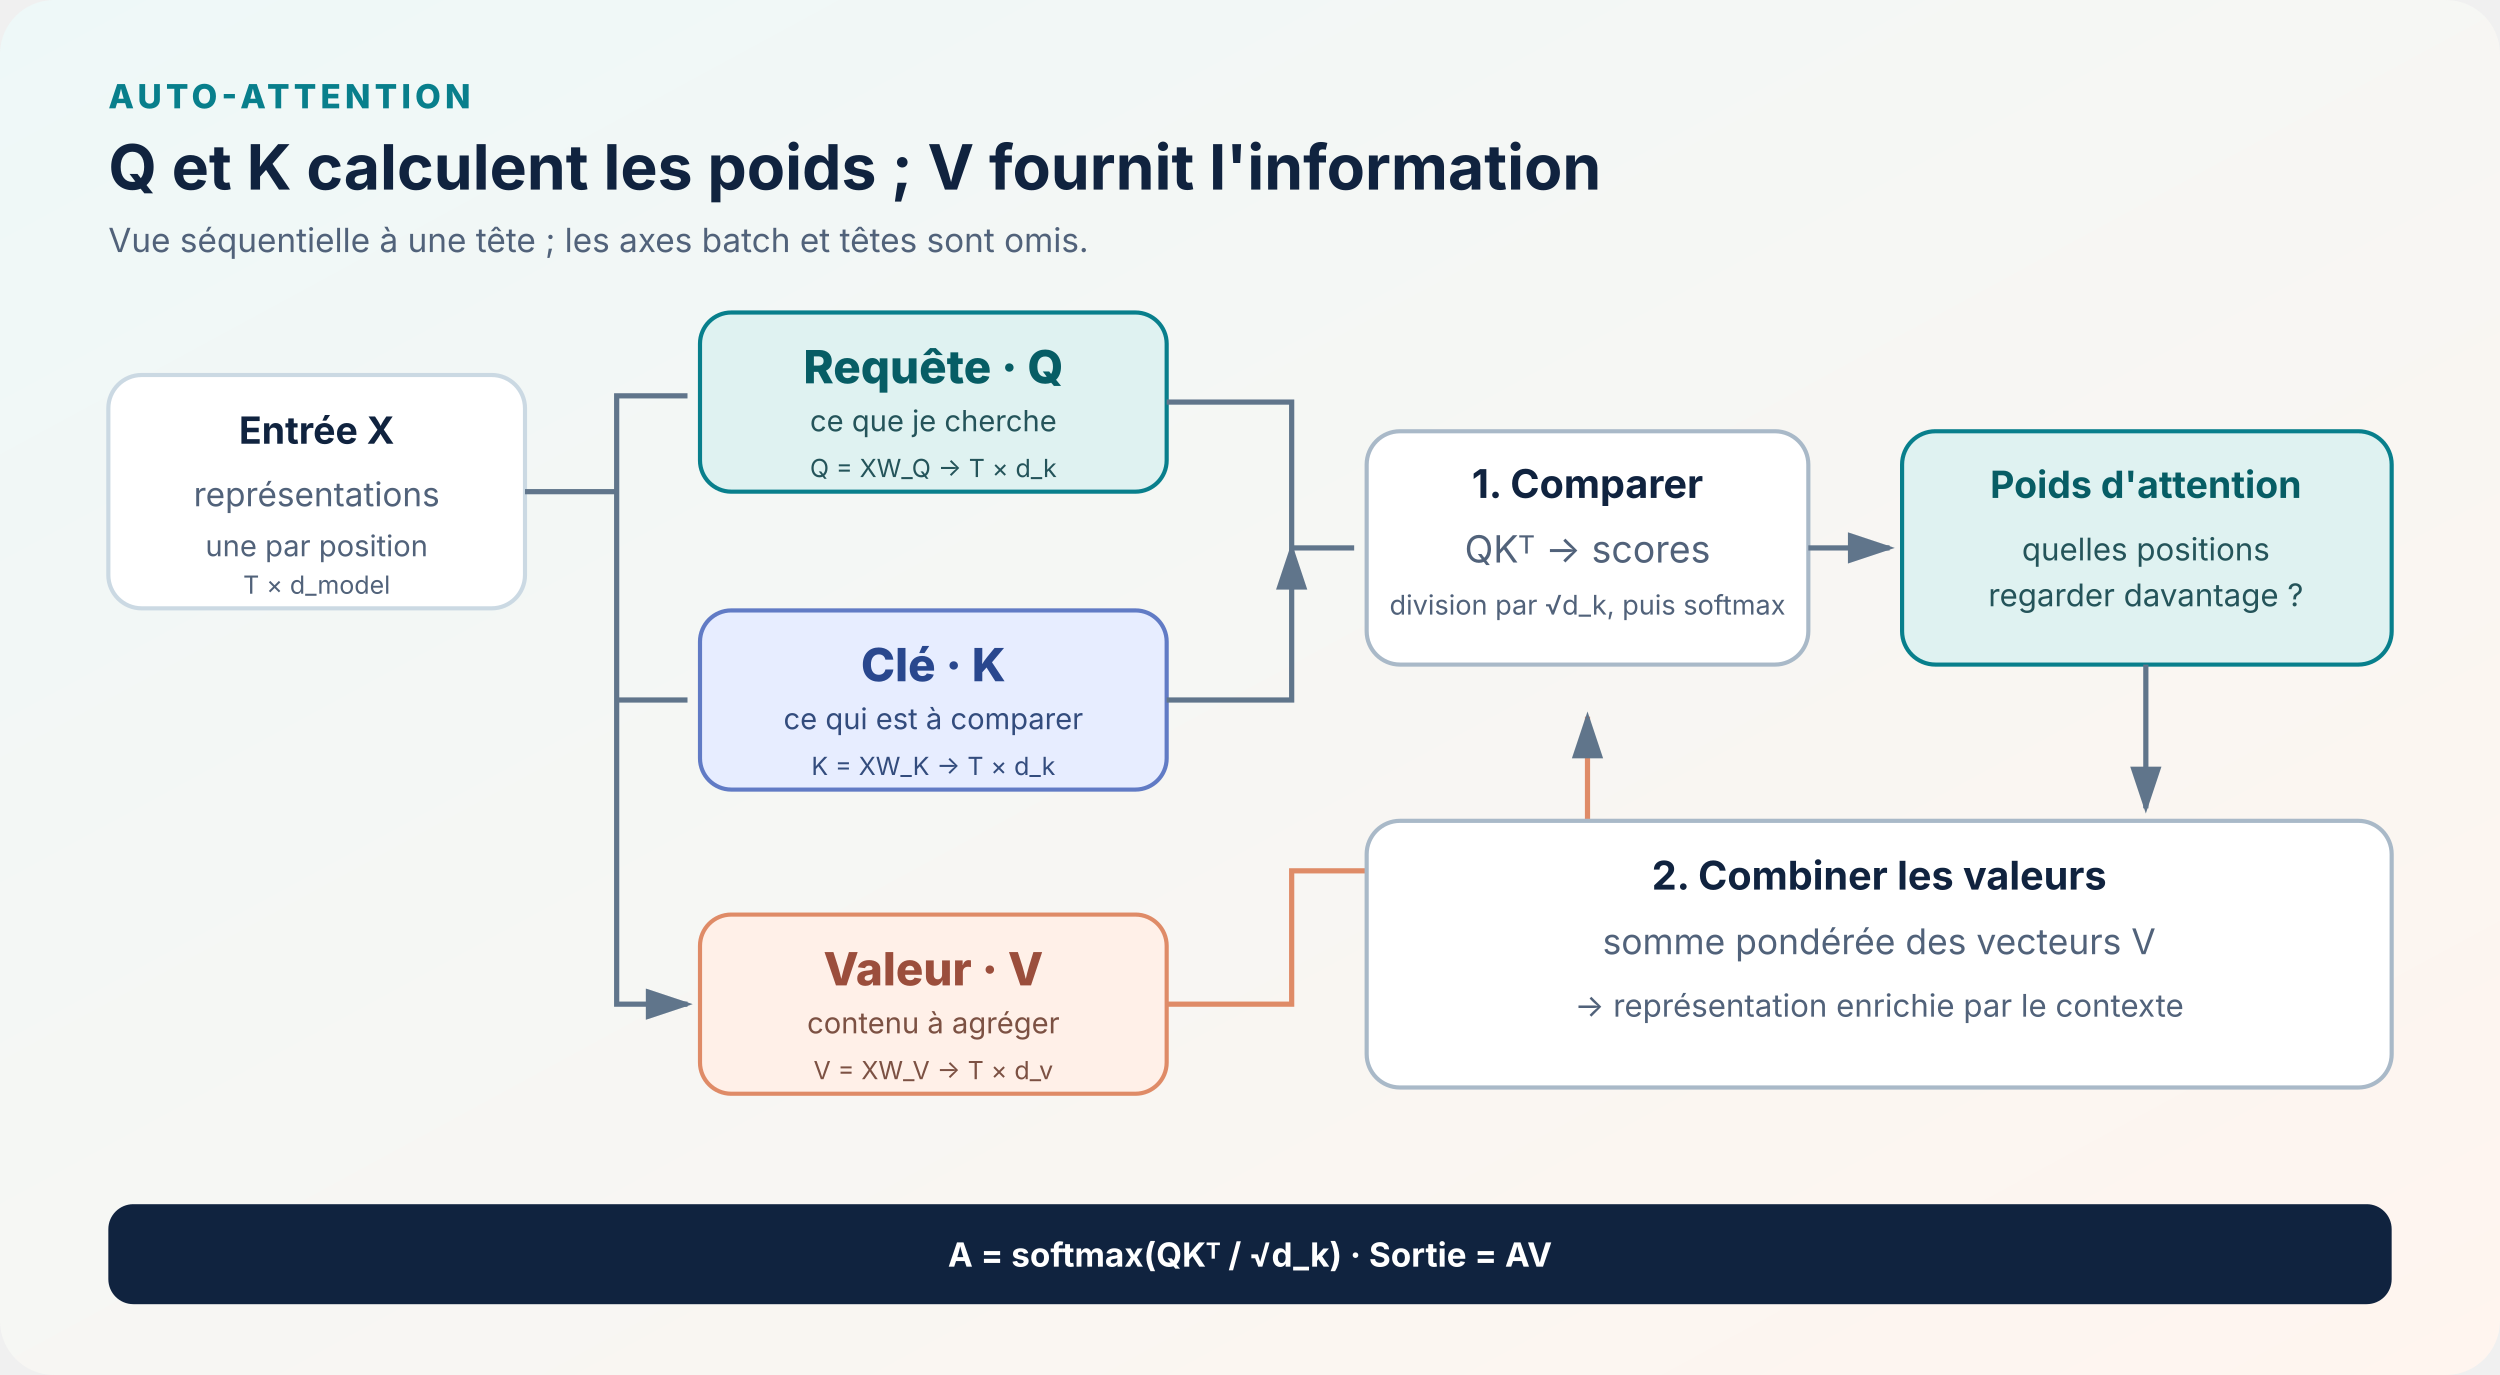
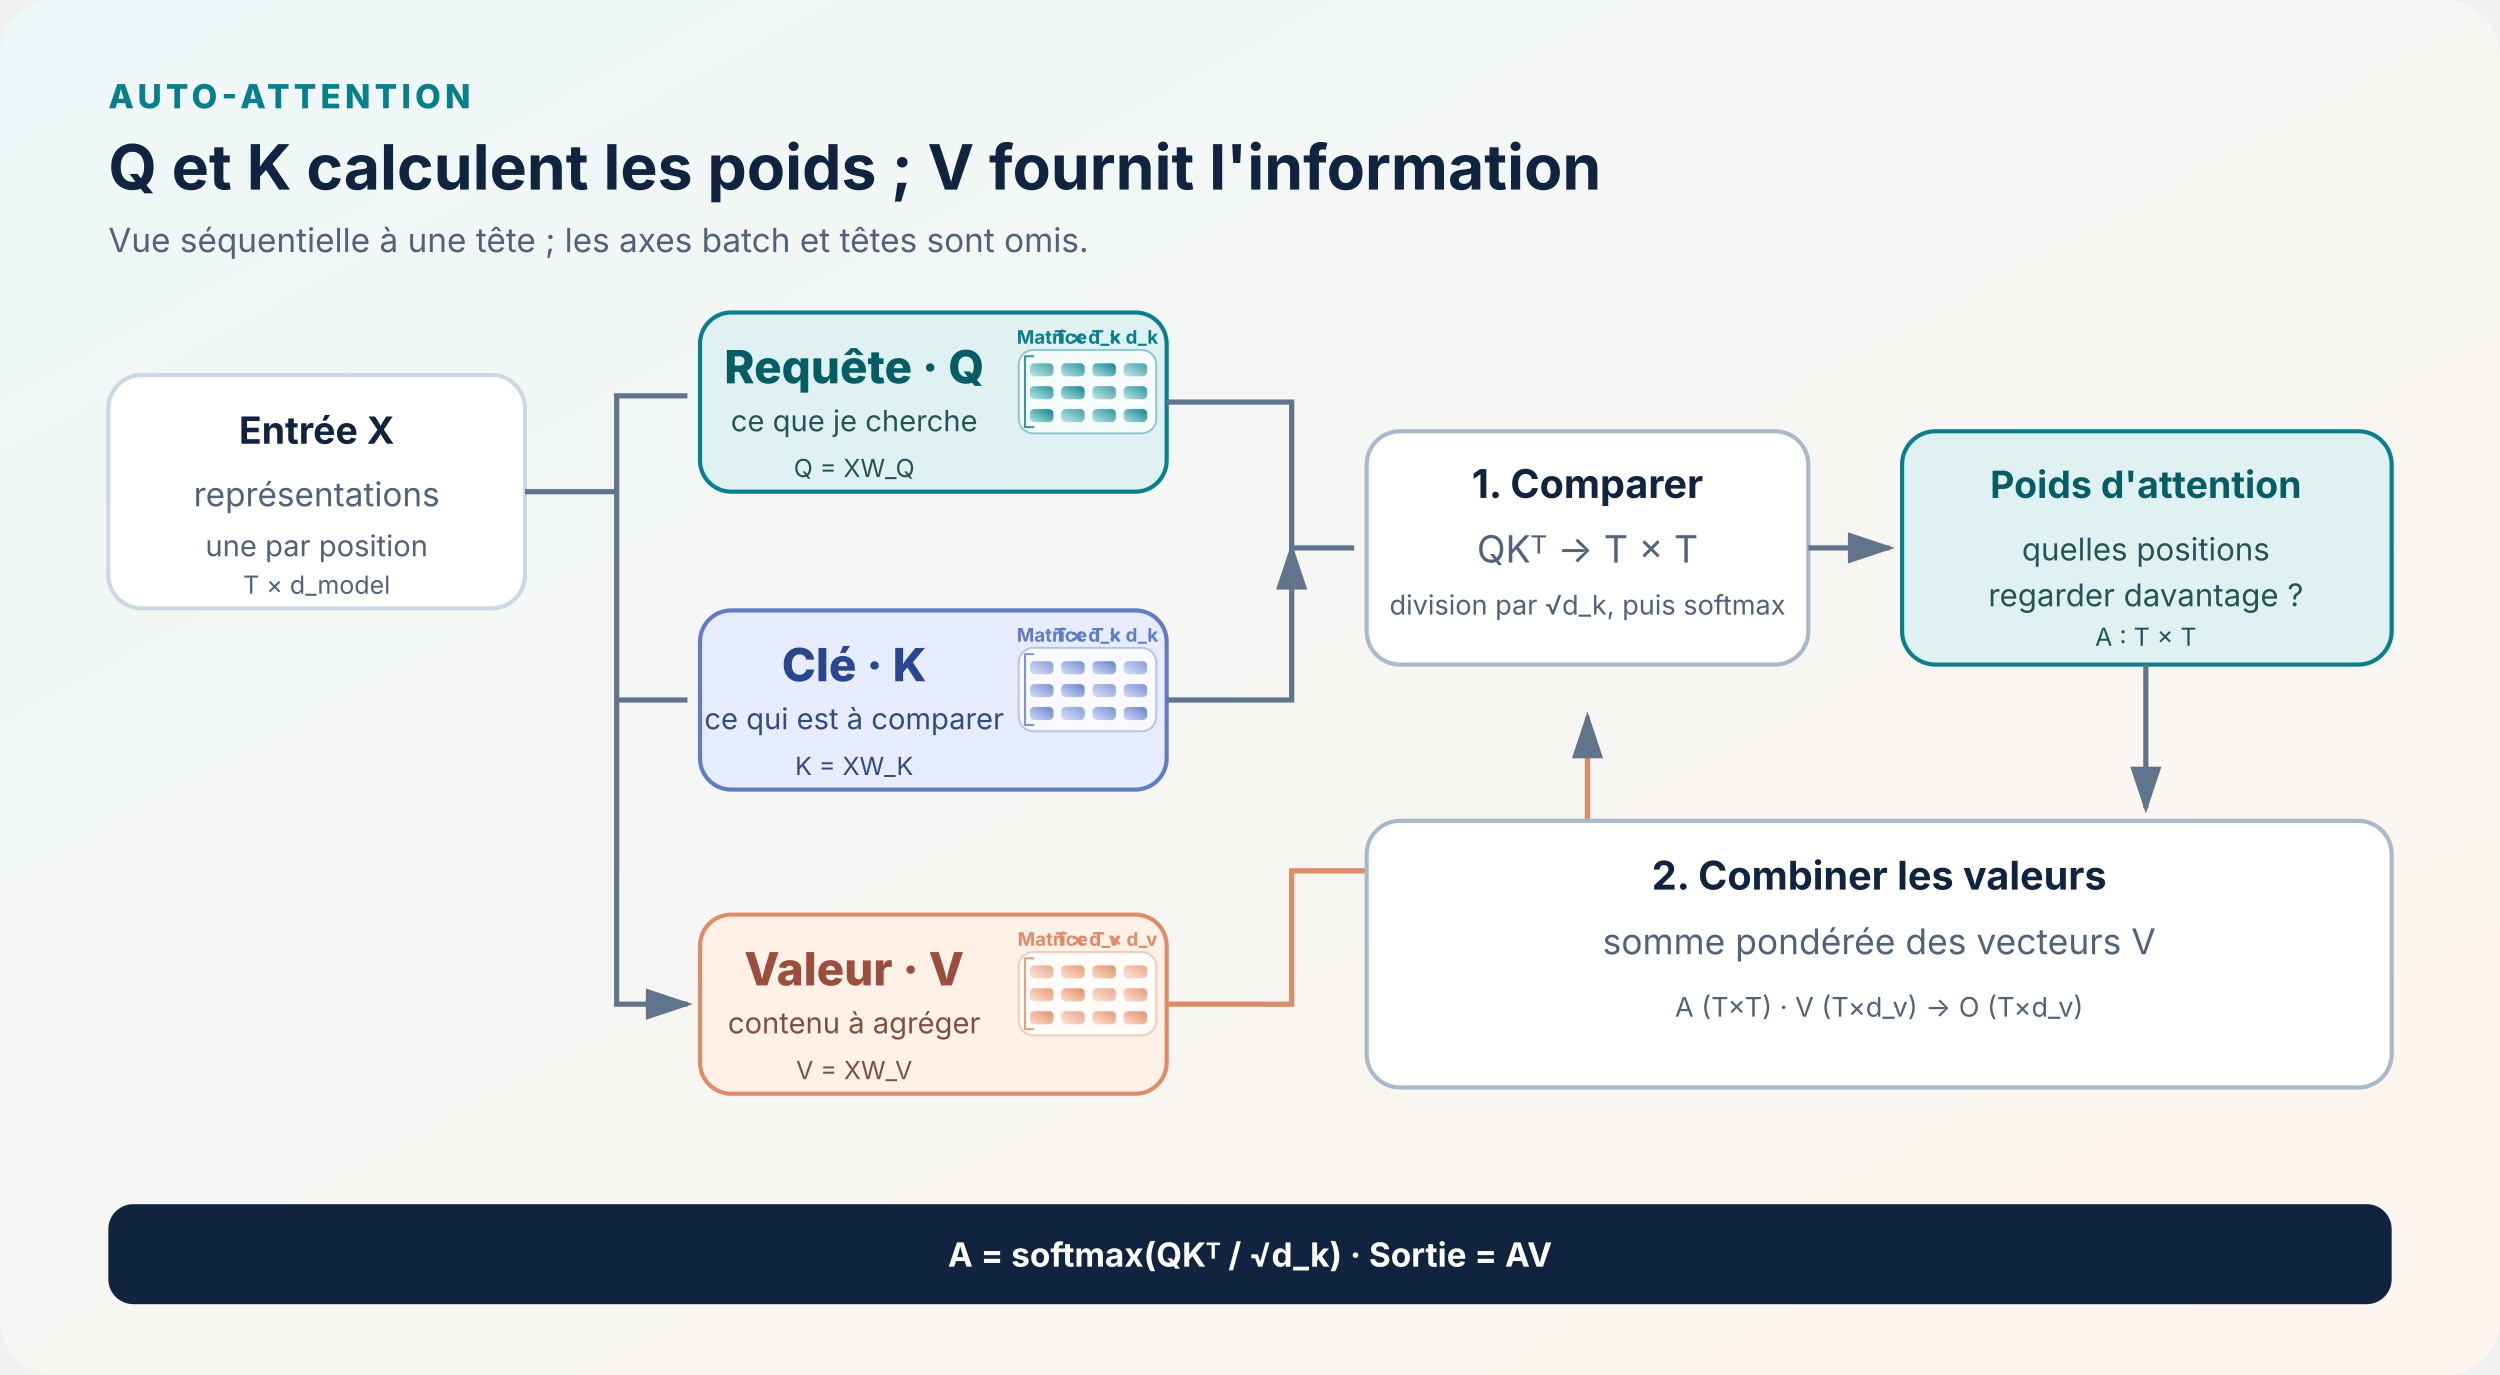
<svg xmlns="http://www.w3.org/2000/svg" width="1200" height="660" viewBox="0 0 1200 660" role="img" aria-labelledby="title desc">
  <defs>
+     <linearGradient id="qMatrix" x1="0" y1="1" x2="1" y2="0">
+       <stop stop-color="#b7e7e2" />
+       <stop offset="1" stop-color="#087f8c" />
+     </linearGradient>
+     <linearGradient id="kMatrix" x1="0" y1="1" x2="1" y2="0">
+       <stop stop-color="#d5defe" />
+       <stop offset="1" stop-color="#617bc5" />
+     </linearGradient>
+     <linearGradient id="vMatrix" x1="0" y1="1" x2="1" y2="0">
+       <stop stop-color="#ffe0ce" />
+       <stop offset="1" stop-color="#df8b67" />
+     </linearGradient>
    <linearGradient id="bg" x1="0" y1="0" x2="1" y2="1">
      <stop stop-color="#eef8f8" />
      <stop offset="1" stop-color="#fff5ef" />
    </linearGradient>
    <marker id="arrow" markerWidth="10" markerHeight="10" refX="8" refY="3" orient="auto">
      <path d="M0,0 L0,6 L9,3 z" fill="#60758b" />
    </marker>
  </defs>
  <rect width="1200" height="660" rx="26" fill="url(#bg)" />
  <text x="52" y="52" font-family="Inter,Arial,sans-serif" font-size="16" font-weight="800" letter-spacing="2" fill="#087f8c">AUTO-ATTENTION</text>
  <text x="52" y="91" font-family="Inter,Arial,sans-serif" font-size="30" font-weight="750" fill="#10233f">Q et K calculent les poids ; V fournit l'information</text>
  <text x="52" y="121" font-family="Inter,Arial,sans-serif" font-size="16" fill="#51627a">Vue séquentielle à une tête ; les axes batch et têtes sont omis.</text>
  <rect x="52" y="180" width="200" height="112" rx="16" fill="#fff" stroke="#cbd9e3" stroke-width="2" />
  <text x="152" y="213" text-anchor="middle" font-family="Inter,Arial,sans-serif" font-size="18" font-weight="750" fill="#10233f">Entrée X</text>
  <text x="152" y="243" text-anchor="middle" font-family="Inter,Arial,sans-serif" font-size="16" fill="#51627a">représentations</text>
  <text x="152" y="267" text-anchor="middle" font-family="Inter,Arial,sans-serif" font-size="14" fill="#51627a">une par position</text>
  <text x="152" y="285" text-anchor="middle" font-family="Inter,Arial,sans-serif" font-size="12" fill="#51627a">T × d_model</text>
  <path d="M252 236 H296 V190 H330 M296 236 V336 H330 M296 236 V482 H330" fill="none" stroke="#60758b" stroke-width="2.5" marker-end="url(#arrow)" />
  <rect x="336" y="150" width="224" height="86" rx="15" fill="#dff2f1" stroke="#087f8c" stroke-width="2" />
-   <text x="448" y="184" text-anchor="middle" font-family="Inter,Arial,sans-serif" font-size="22" font-weight="800" fill="#075d65">Requête · Q</text>
-   <text x="448" y="207" text-anchor="middle" font-family="Inter,Arial,sans-serif" font-size="14" fill="#24545a">ce que je cherche</text>
-   <text x="448" y="229" text-anchor="middle" font-family="Inter,Arial,sans-serif" font-size="12" fill="#24545a">Q = XW_Q → T × d_k</text>
+   <text x="410" y="184" text-anchor="middle" font-family="Inter,Arial,sans-serif" font-size="22" font-weight="800" fill="#075d65">Requête · Q</text>
+   <text x="410" y="207" text-anchor="middle" font-family="Inter,Arial,sans-serif" font-size="14" fill="#24545a">ce que je cherche</text>
+   <text x="410" y="229" text-anchor="middle" font-family="Inter,Arial,sans-serif" font-size="12" fill="#24545a">Q = XW_Q</text>
+   <text x="522" y="165" text-anchor="middle" font-family="Inter,Arial,sans-serif" font-size="9" font-weight="750" fill="#087f8c">Matrice T × d_k</text>
+   <g>
+     <rect x="489" y="168" width="66" height="40" rx="7" fill="#ffffff" fill-opacity=".72" stroke="#087f8c" stroke-opacity=".38" stroke-width="1" />
+     <rect x="494" y="174" width="12" height="7" rx="2.5" fill="url(#qMatrix)" fill-opacity="0.76" stroke="#ffffff" stroke-opacity=".82" stroke-width=".8" />
+     <rect x="509" y="174" width="12" height="7" rx="2.5" fill="url(#qMatrix)" fill-opacity="0.88" stroke="#ffffff" stroke-opacity=".82" stroke-width=".8" />
+     <rect x="524" y="174" width="12" height="7" rx="2.5" fill="url(#qMatrix)" fill-opacity="1" stroke="#ffffff" stroke-opacity=".82" stroke-width=".8" />
+     <rect x="539" y="174" width="12" height="7" rx="2.5" fill="url(#qMatrix)" fill-opacity="0.76" stroke="#ffffff" stroke-opacity=".82" stroke-width=".8" />
+     <rect x="494" y="185" width="12" height="7" rx="2.5" fill="url(#qMatrix)" fill-opacity="0.88" stroke="#ffffff" stroke-opacity=".82" stroke-width=".8" />
+     <rect x="509" y="185" width="12" height="7" rx="2.5" fill="url(#qMatrix)" fill-opacity="1" stroke="#ffffff" stroke-opacity=".82" stroke-width=".8" />
+     <rect x="524" y="185" width="12" height="7" rx="2.5" fill="url(#qMatrix)" fill-opacity="0.76" stroke="#ffffff" stroke-opacity=".82" stroke-width=".8" />
+     <rect x="539" y="185" width="12" height="7" rx="2.5" fill="url(#qMatrix)" fill-opacity="0.88" stroke="#ffffff" stroke-opacity=".82" stroke-width=".8" />
+     <rect x="494" y="196" width="12" height="7" rx="2.5" fill="url(#qMatrix)" fill-opacity="1" stroke="#ffffff" stroke-opacity=".82" stroke-width=".8" />
+     <rect x="509" y="196" width="12" height="7" rx="2.5" fill="url(#qMatrix)" fill-opacity="0.76" stroke="#ffffff" stroke-opacity=".82" stroke-width=".8" />
+     <rect x="524" y="196" width="12" height="7" rx="2.5" fill="url(#qMatrix)" fill-opacity="0.88" stroke="#ffffff" stroke-opacity=".82" stroke-width=".8" />
+     <rect x="539" y="196" width="12" height="7" rx="2.5" fill="url(#qMatrix)" fill-opacity="1" stroke="#ffffff" stroke-opacity=".82" stroke-width=".8" />
+     <path d="M492 171 V205 M492 171 h4 M492 205 h4" fill="none" stroke="#087f8c" stroke-width="1" stroke-linecap="round" opacity=".8" />
+   </g>
+   <text x="522" y="165" text-anchor="middle" font-family="Inter,Arial,sans-serif" font-size="9" font-weight="750" fill="#087f8c">T × d_k</text>
  <rect x="336" y="293" width="224" height="86" rx="15" fill="#e7edff" stroke="#617bc5" stroke-width="2" />
-   <text x="448" y="327" text-anchor="middle" font-family="Inter,Arial,sans-serif" font-size="22" font-weight="800" fill="#29478e">Clé · K</text>
-   <text x="448" y="350" text-anchor="middle" font-family="Inter,Arial,sans-serif" font-size="14" fill="#334c7d">ce qui est à comparer</text>
-   <text x="448" y="372" text-anchor="middle" font-family="Inter,Arial,sans-serif" font-size="12" fill="#334c7d">K = XW_K → T × d_k</text>
+   <text x="410" y="327" text-anchor="middle" font-family="Inter,Arial,sans-serif" font-size="22" font-weight="800" fill="#29478e">Clé · K</text>
+   <text x="410" y="350" text-anchor="middle" font-family="Inter,Arial,sans-serif" font-size="14" fill="#334c7d">ce qui est à comparer</text>
+   <text x="410" y="372" text-anchor="middle" font-family="Inter,Arial,sans-serif" font-size="12" fill="#334c7d">K = XW_K</text>
+   <text x="522" y="308" text-anchor="middle" font-family="Inter,Arial,sans-serif" font-size="9" font-weight="750" fill="#617bc5">Matrice T × d_k</text>
+   <g>
+     <rect x="489" y="311" width="66" height="40" rx="7" fill="#ffffff" fill-opacity=".72" stroke="#617bc5" stroke-opacity=".38" stroke-width="1" />
+     <rect x="494" y="317" width="12" height="7" rx="2.5" fill="url(#kMatrix)" fill-opacity="0.76" stroke="#ffffff" stroke-opacity=".82" stroke-width=".8" />
+     <rect x="509" y="317" width="12" height="7" rx="2.5" fill="url(#kMatrix)" fill-opacity="0.88" stroke="#ffffff" stroke-opacity=".82" stroke-width=".8" />
+     <rect x="524" y="317" width="12" height="7" rx="2.5" fill="url(#kMatrix)" fill-opacity="1" stroke="#ffffff" stroke-opacity=".82" stroke-width=".8" />
+     <rect x="539" y="317" width="12" height="7" rx="2.5" fill="url(#kMatrix)" fill-opacity="0.76" stroke="#ffffff" stroke-opacity=".82" stroke-width=".8" />
+     <rect x="494" y="328" width="12" height="7" rx="2.5" fill="url(#kMatrix)" fill-opacity="0.88" stroke="#ffffff" stroke-opacity=".82" stroke-width=".8" />
+     <rect x="509" y="328" width="12" height="7" rx="2.5" fill="url(#kMatrix)" fill-opacity="1" stroke="#ffffff" stroke-opacity=".82" stroke-width=".8" />
+     <rect x="524" y="328" width="12" height="7" rx="2.5" fill="url(#kMatrix)" fill-opacity="0.76" stroke="#ffffff" stroke-opacity=".82" stroke-width=".8" />
+     <rect x="539" y="328" width="12" height="7" rx="2.5" fill="url(#kMatrix)" fill-opacity="0.88" stroke="#ffffff" stroke-opacity=".82" stroke-width=".8" />
+     <rect x="494" y="339" width="12" height="7" rx="2.5" fill="url(#kMatrix)" fill-opacity="1" stroke="#ffffff" stroke-opacity=".82" stroke-width=".8" />
+     <rect x="509" y="339" width="12" height="7" rx="2.5" fill="url(#kMatrix)" fill-opacity="0.76" stroke="#ffffff" stroke-opacity=".82" stroke-width=".8" />
+     <rect x="524" y="339" width="12" height="7" rx="2.5" fill="url(#kMatrix)" fill-opacity="0.88" stroke="#ffffff" stroke-opacity=".82" stroke-width=".8" />
+     <rect x="539" y="339" width="12" height="7" rx="2.5" fill="url(#kMatrix)" fill-opacity="1" stroke="#ffffff" stroke-opacity=".82" stroke-width=".8" />
+     <path d="M492 314 V348 M492 314 h4 M492 348 h4" fill="none" stroke="#617bc5" stroke-width="1" stroke-linecap="round" opacity=".8" />
+   </g>
+   <text x="522" y="308" text-anchor="middle" font-family="Inter,Arial,sans-serif" font-size="9" font-weight="750" fill="#617bc5">T × d_k</text>
  <rect x="336" y="439" width="224" height="86" rx="15" fill="#fff0e8" stroke="#df8b67" stroke-width="2" />
-   <text x="448" y="473" text-anchor="middle" font-family="Inter,Arial,sans-serif" font-size="22" font-weight="800" fill="#9b4e3c">Valeur · V</text>
-   <text x="448" y="496" text-anchor="middle" font-family="Inter,Arial,sans-serif" font-size="14" fill="#7c5143">contenu à agréger</text>
-   <text x="448" y="518" text-anchor="middle" font-family="Inter,Arial,sans-serif" font-size="12" fill="#7c5143">V = XW_V → T × d_v</text>
+   <text x="410" y="473" text-anchor="middle" font-family="Inter,Arial,sans-serif" font-size="22" font-weight="800" fill="#9b4e3c">Valeur · V</text>
+   <text x="410" y="496" text-anchor="middle" font-family="Inter,Arial,sans-serif" font-size="14" fill="#7c5143">contenu à agréger</text>
+   <text x="410" y="518" text-anchor="middle" font-family="Inter,Arial,sans-serif" font-size="12" fill="#7c5143">V = XW_V</text>
+   <text x="522" y="454" text-anchor="middle" font-family="Inter,Arial,sans-serif" font-size="9" font-weight="750" fill="#df8b67">Matrice T × d_v</text>
+   <g>
+     <rect x="489" y="457" width="66" height="40" rx="7" fill="#ffffff" fill-opacity=".72" stroke="#df8b67" stroke-opacity=".38" stroke-width="1" />
+     <rect x="494" y="463" width="12" height="7" rx="2.5" fill="url(#vMatrix)" fill-opacity="0.76" stroke="#ffffff" stroke-opacity=".82" stroke-width=".8" />
+     <rect x="509" y="463" width="12" height="7" rx="2.5" fill="url(#vMatrix)" fill-opacity="0.88" stroke="#ffffff" stroke-opacity=".82" stroke-width=".8" />
+     <rect x="524" y="463" width="12" height="7" rx="2.5" fill="url(#vMatrix)" fill-opacity="1" stroke="#ffffff" stroke-opacity=".82" stroke-width=".8" />
+     <rect x="539" y="463" width="12" height="7" rx="2.5" fill="url(#vMatrix)" fill-opacity="0.76" stroke="#ffffff" stroke-opacity=".82" stroke-width=".8" />
+     <rect x="494" y="474" width="12" height="7" rx="2.5" fill="url(#vMatrix)" fill-opacity="0.88" stroke="#ffffff" stroke-opacity=".82" stroke-width=".8" />
+     <rect x="509" y="474" width="12" height="7" rx="2.5" fill="url(#vMatrix)" fill-opacity="1" stroke="#ffffff" stroke-opacity=".82" stroke-width=".8" />
+     <rect x="524" y="474" width="12" height="7" rx="2.5" fill="url(#vMatrix)" fill-opacity="0.76" stroke="#ffffff" stroke-opacity=".82" stroke-width=".8" />
+     <rect x="539" y="474" width="12" height="7" rx="2.5" fill="url(#vMatrix)" fill-opacity="0.88" stroke="#ffffff" stroke-opacity=".82" stroke-width=".8" />
+     <rect x="494" y="485" width="12" height="7" rx="2.5" fill="url(#vMatrix)" fill-opacity="1" stroke="#ffffff" stroke-opacity=".82" stroke-width=".8" />
+     <rect x="509" y="485" width="12" height="7" rx="2.5" fill="url(#vMatrix)" fill-opacity="0.76" stroke="#ffffff" stroke-opacity=".82" stroke-width=".8" />
+     <rect x="524" y="485" width="12" height="7" rx="2.5" fill="url(#vMatrix)" fill-opacity="0.88" stroke="#ffffff" stroke-opacity=".82" stroke-width=".8" />
+     <rect x="539" y="485" width="12" height="7" rx="2.5" fill="url(#vMatrix)" fill-opacity="1" stroke="#ffffff" stroke-opacity=".82" stroke-width=".8" />
+     <path d="M492 460 V494 M492 460 h4 M492 494 h4" fill="none" stroke="#df8b67" stroke-width="1" stroke-linecap="round" opacity=".8" />
+   </g>
+   <text x="522" y="454" text-anchor="middle" font-family="Inter,Arial,sans-serif" font-size="9" font-weight="750" fill="#df8b67">T × d_v</text>
  <path d="M560 193 H620 V263 H650 M560 336 H620 V263" fill="none" stroke="#60758b" stroke-width="2.5" marker-end="url(#arrow)" />
  <rect x="656" y="207" width="212" height="112" rx="16" fill="#fff" stroke="#a9b9c8" stroke-width="2" />
  <text x="762" y="239" text-anchor="middle" font-family="Inter,Arial,sans-serif" font-size="19" font-weight="750" fill="#10233f">1. Comparer</text>
-   <text x="762" y="270" text-anchor="middle" font-family="Inter,Arial,sans-serif" font-size="18" fill="#51627a">QKᵀ → scores</text>
+   <text x="762" y="270" text-anchor="middle" font-family="Inter,Arial,sans-serif" font-size="18" fill="#51627a">QKᵀ → T × T</text>
  <text x="762" y="295" text-anchor="middle" font-family="Inter,Arial,sans-serif" font-size="13" fill="#51627a">division par √d_k, puis softmax</text>
  <path d="M868 263 H907" fill="none" stroke="#60758b" stroke-width="2.5" marker-end="url(#arrow)" />
  <rect x="913" y="207" width="235" height="112" rx="16" fill="#dff2f1" stroke="#087f8c" stroke-width="2" />
  <text x="1030" y="239" text-anchor="middle" font-family="Inter,Arial,sans-serif" font-size="18" font-weight="750" fill="#075d65">Poids d'attention</text>
  <text x="1030" y="269" text-anchor="middle" font-family="Inter,Arial,sans-serif" font-size="15" fill="#24545a">quelles positions</text>
  <text x="1030" y="291" text-anchor="middle" font-family="Inter,Arial,sans-serif" font-size="15" fill="#24545a">regarder davantage ?</text>
+   <text x="1030" y="310" text-anchor="middle" font-family="Inter,Arial,sans-serif" font-size="12" fill="#24545a">A : T × T</text>
  <path d="M560 482 H620 V418 H762 V344" fill="none" stroke="#df8b67" stroke-width="2.5" marker-end="url(#arrow)" />
  <path d="M1030 319 V388" fill="none" stroke="#60758b" stroke-width="2.5" marker-end="url(#arrow)" />
  <rect x="656" y="394" width="492" height="128" rx="16" fill="#fff" stroke="#a9b9c8" stroke-width="2" />
  <text x="902" y="427" text-anchor="middle" font-family="Inter,Arial,sans-serif" font-size="19" font-weight="750" fill="#10233f">2. Combiner les valeurs</text>
  <text x="902" y="458" text-anchor="middle" font-family="Inter,Arial,sans-serif" font-size="17" fill="#51627a">somme pondérée des vecteurs V</text>
-   <text x="902" y="488" text-anchor="middle" font-family="Inter,Arial,sans-serif" font-size="15" fill="#51627a">→ représentation enrichie par le contexte</text>
+   <text x="902" y="488" text-anchor="middle" font-family="Inter,Arial,sans-serif" font-size="13" fill="#51627a">A (T×T) · V (T×d_v) → O (T×d_v)</text>
  <rect x="52" y="578" width="1096" height="48" rx="12" fill="#10233f" />
  <text x="600" y="608" text-anchor="middle" font-family="Inter,Arial,sans-serif" font-size="16" font-weight="650" fill="#fff">A = softmax(QKᵀ / √d_k) · Sortie = AV</text>
</svg>
